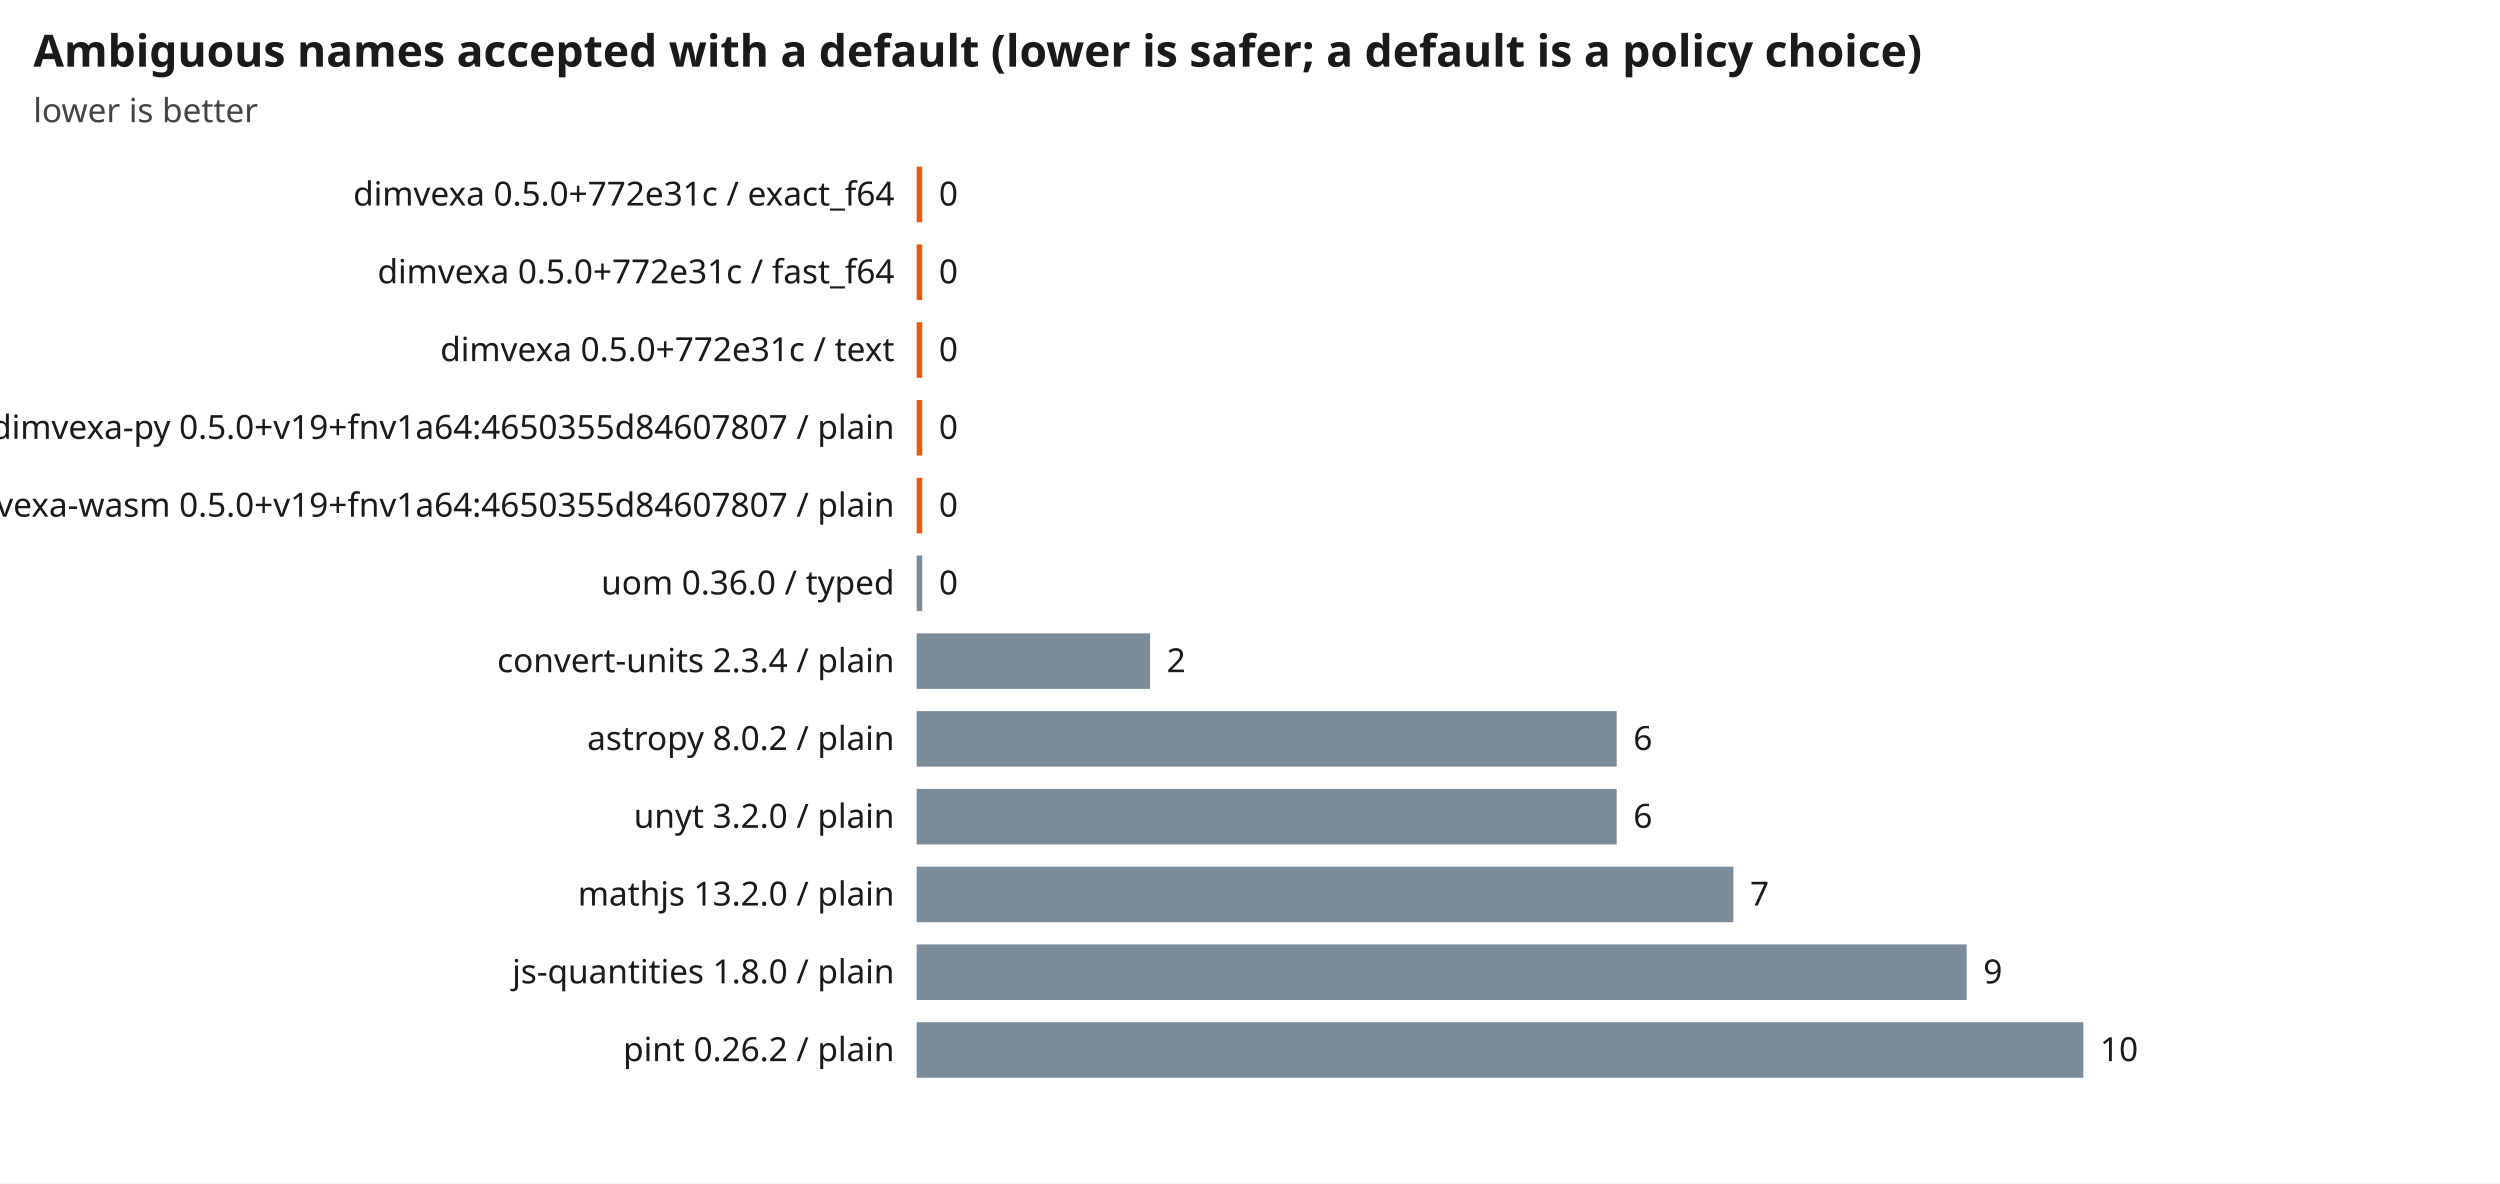
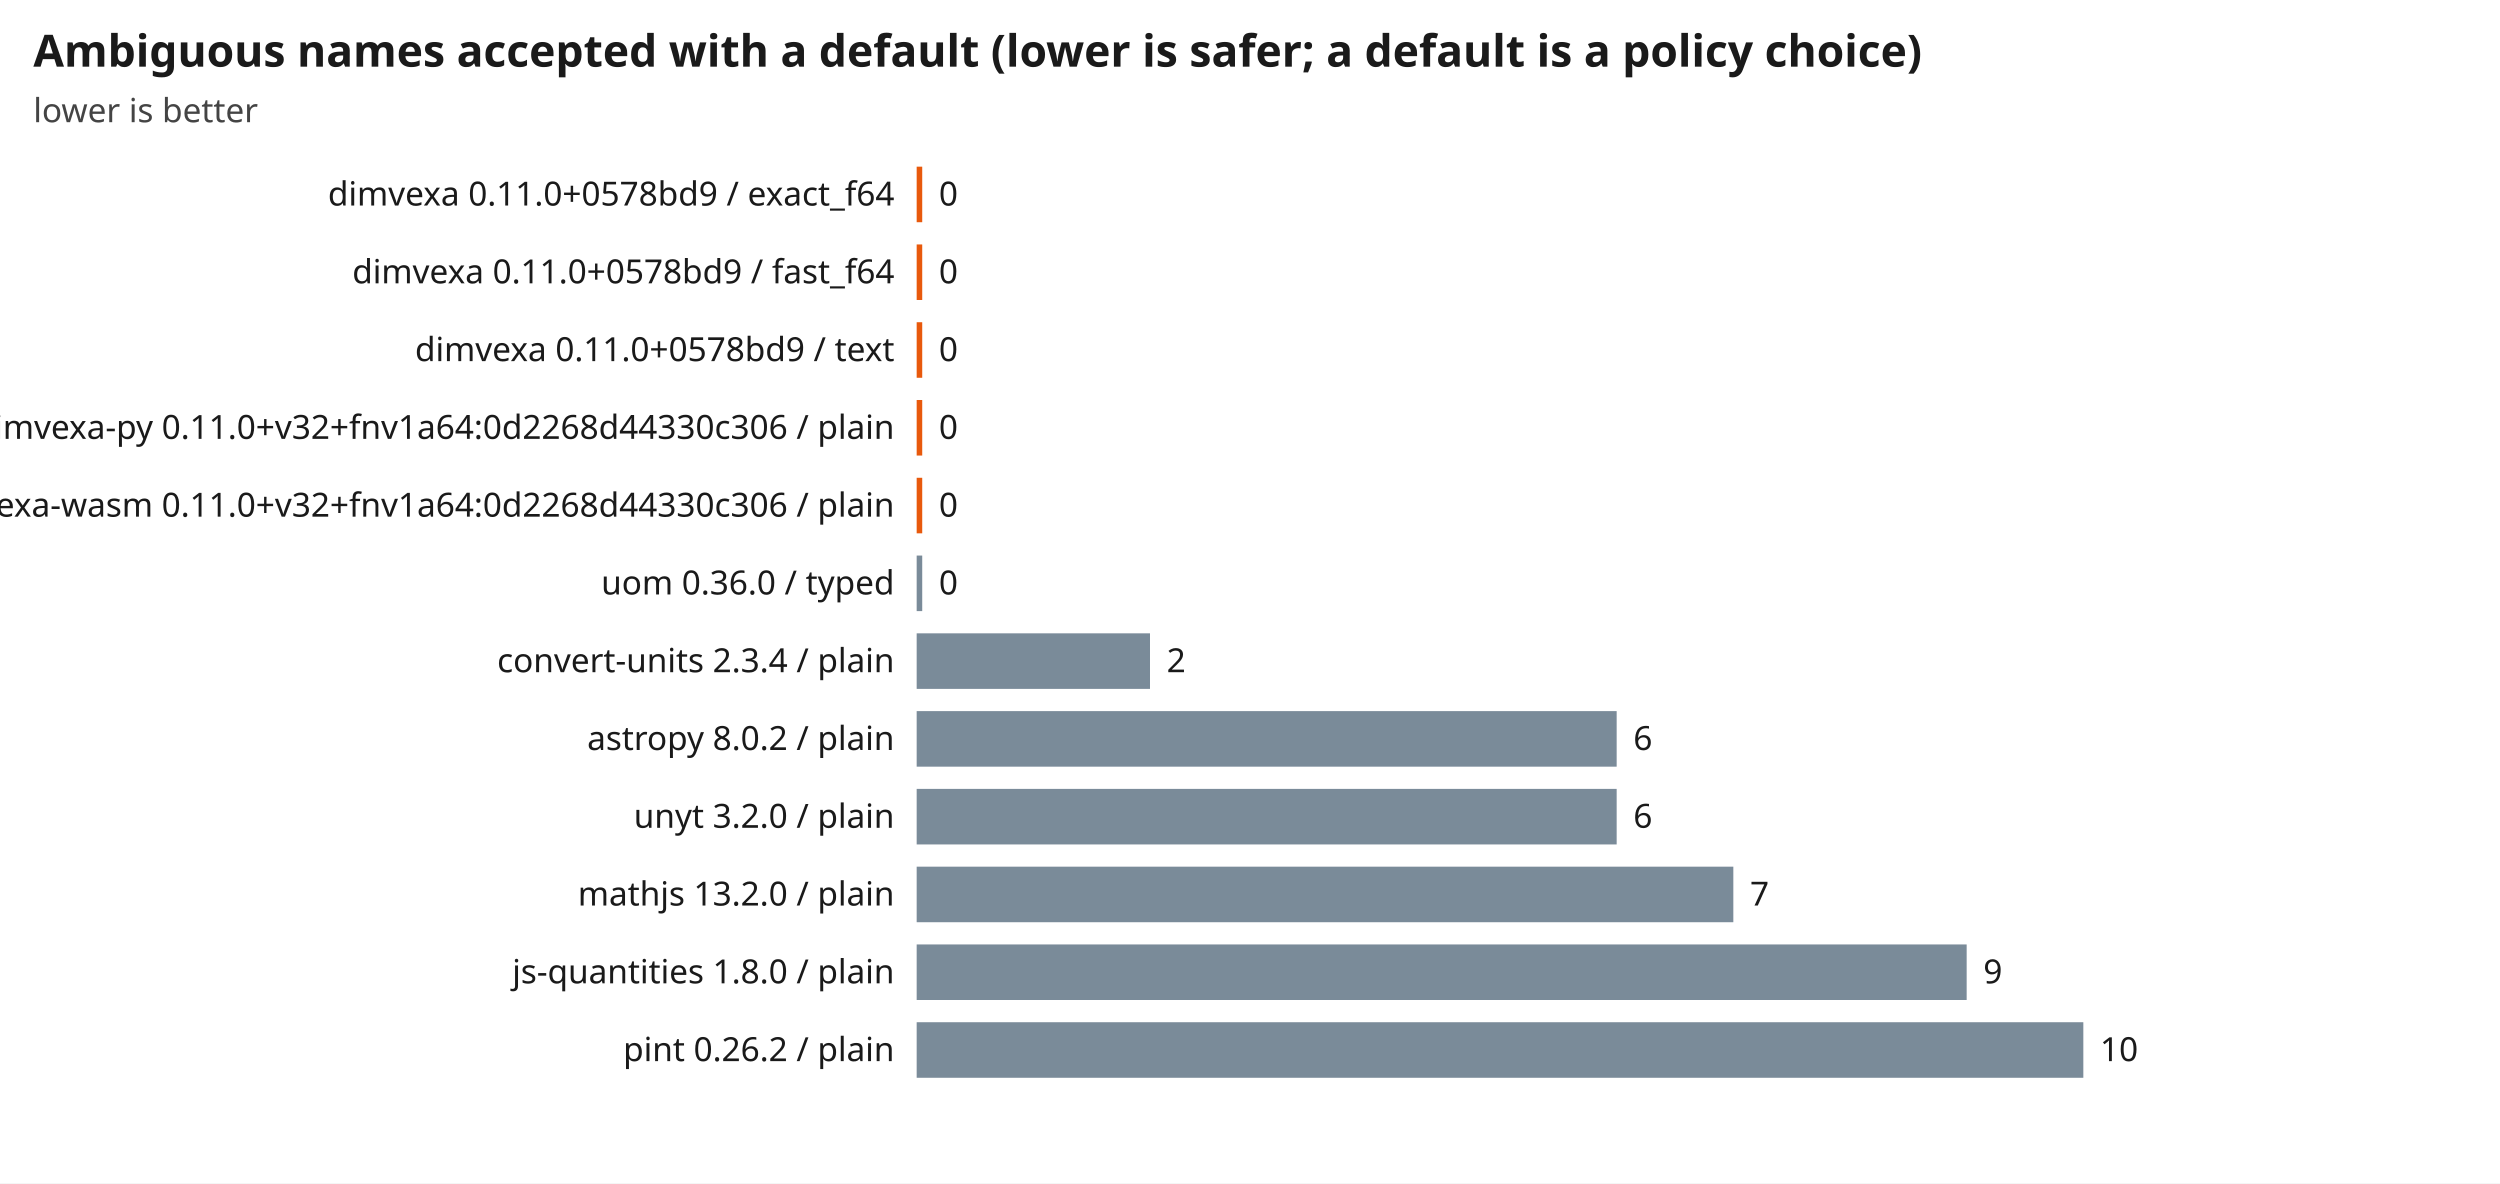
<svg xmlns="http://www.w3.org/2000/svg" width="900" height="426" viewBox="0 0 900 426" role="img" aria-label="Ambiguous names accepted with a default (lower is safer; a default is a policy choice)">
  <rect width="900" height="426" fill="#ffffff" />
  <text x="12" y="24" font-family="sans-serif" font-size="16" font-weight="bold" fill="#1a1a1a">Ambiguous names accepted with a default (lower is safer; a default is a policy choice)</text>
  <text x="12" y="44" font-family="sans-serif" font-size="12" fill="#444444">lower is better</text>
-   <text x="322" y="74" text-anchor="end" font-family="sans-serif" font-size="12" fill="#1a1a1a">dimvexa 0.5.0+772e31c / exact_f64</text>
+   <text x="322" y="74" text-anchor="end" font-family="sans-serif" font-size="12" fill="#1a1a1a">dimvexa 0.11.0+0578bd9 / exact_f64</text>
  <rect x="330" y="60" width="2.0" height="20" fill="#e8590c" />
  <text x="338.0" y="74" font-family="sans-serif" font-size="12" fill="#1a1a1a">0 </text>
-   <text x="322" y="102" text-anchor="end" font-family="sans-serif" font-size="12" fill="#1a1a1a">dimvexa 0.5.0+772e31c / fast_f64</text>
+   <text x="322" y="102" text-anchor="end" font-family="sans-serif" font-size="12" fill="#1a1a1a">dimvexa 0.11.0+0578bd9 / fast_f64</text>
  <rect x="330" y="88" width="2.0" height="20" fill="#e8590c" />
  <text x="338.0" y="102" font-family="sans-serif" font-size="12" fill="#1a1a1a">0 </text>
-   <text x="322" y="130" text-anchor="end" font-family="sans-serif" font-size="12" fill="#1a1a1a">dimvexa 0.5.0+772e31c / text</text>
+   <text x="322" y="130" text-anchor="end" font-family="sans-serif" font-size="12" fill="#1a1a1a">dimvexa 0.11.0+0578bd9 / text</text>
  <rect x="330" y="116" width="2.0" height="20" fill="#e8590c" />
  <text x="338.0" y="130" font-family="sans-serif" font-size="12" fill="#1a1a1a">0 </text>
-   <text x="322" y="158" text-anchor="end" font-family="sans-serif" font-size="12" fill="#1a1a1a">dimvexa-py 0.5.0+v19+fnv1a64:4650355d84607807 / plain</text>
+   <text x="322" y="158" text-anchor="end" font-family="sans-serif" font-size="12" fill="#1a1a1a">dimvexa-py 0.11.0+v32+fnv1a64:0d2268d44330c306 / plain</text>
  <rect x="330" y="144" width="2.0" height="20" fill="#e8590c" />
  <text x="338.0" y="158" font-family="sans-serif" font-size="12" fill="#1a1a1a">0 </text>
-   <text x="322" y="186" text-anchor="end" font-family="sans-serif" font-size="12" fill="#1a1a1a">dimvexa-wasm 0.5.0+v19+fnv1a64:4650355d84607807 / plain</text>
+   <text x="322" y="186" text-anchor="end" font-family="sans-serif" font-size="12" fill="#1a1a1a">dimvexa-wasm 0.11.0+v32+fnv1a64:0d2268d44330c306 / plain</text>
  <rect x="330" y="172" width="2.0" height="20" fill="#e8590c" />
  <text x="338.0" y="186" font-family="sans-serif" font-size="12" fill="#1a1a1a">0 </text>
  <text x="322" y="214" text-anchor="end" font-family="sans-serif" font-size="12" fill="#1a1a1a">uom 0.36.0 / typed</text>
  <rect x="330" y="200" width="2.0" height="20" fill="#7a8b99" />
  <text x="338.0" y="214" font-family="sans-serif" font-size="12" fill="#1a1a1a">0 </text>
  <text x="322" y="242" text-anchor="end" font-family="sans-serif" font-size="12" fill="#1a1a1a">convert-units 2.3.4 / plain</text>
  <rect x="330" y="228" width="84.0" height="20" fill="#7a8b99" />
  <text x="420.0" y="242" font-family="sans-serif" font-size="12" fill="#1a1a1a">2 </text>
  <text x="322" y="270" text-anchor="end" font-family="sans-serif" font-size="12" fill="#1a1a1a">astropy 8.0.2 / plain</text>
  <rect x="330" y="256" width="252.0" height="20" fill="#7a8b99" />
  <text x="588.0" y="270" font-family="sans-serif" font-size="12" fill="#1a1a1a">6 </text>
  <text x="322" y="298" text-anchor="end" font-family="sans-serif" font-size="12" fill="#1a1a1a">unyt 3.2.0 / plain</text>
  <rect x="330" y="284" width="252.0" height="20" fill="#7a8b99" />
  <text x="588.0" y="298" font-family="sans-serif" font-size="12" fill="#1a1a1a">6 </text>
  <text x="322" y="326" text-anchor="end" font-family="sans-serif" font-size="12" fill="#1a1a1a">mathjs 13.2.0 / plain</text>
  <rect x="330" y="312" width="294.0" height="20" fill="#7a8b99" />
  <text x="630.0" y="326" font-family="sans-serif" font-size="12" fill="#1a1a1a">7 </text>
  <text x="322" y="354" text-anchor="end" font-family="sans-serif" font-size="12" fill="#1a1a1a">js-quantities 1.8.0 / plain</text>
  <rect x="330" y="340" width="378.0" height="20" fill="#7a8b99" />
  <text x="714.0" y="354" font-family="sans-serif" font-size="12" fill="#1a1a1a">9 </text>
  <text x="322" y="382" text-anchor="end" font-family="sans-serif" font-size="12" fill="#1a1a1a">pint 0.26.2 / plain</text>
  <rect x="330" y="368" width="420.0" height="20" fill="#7a8b99" />
  <text x="756.0" y="382" font-family="sans-serif" font-size="12" fill="#1a1a1a">10 </text>
</svg>
